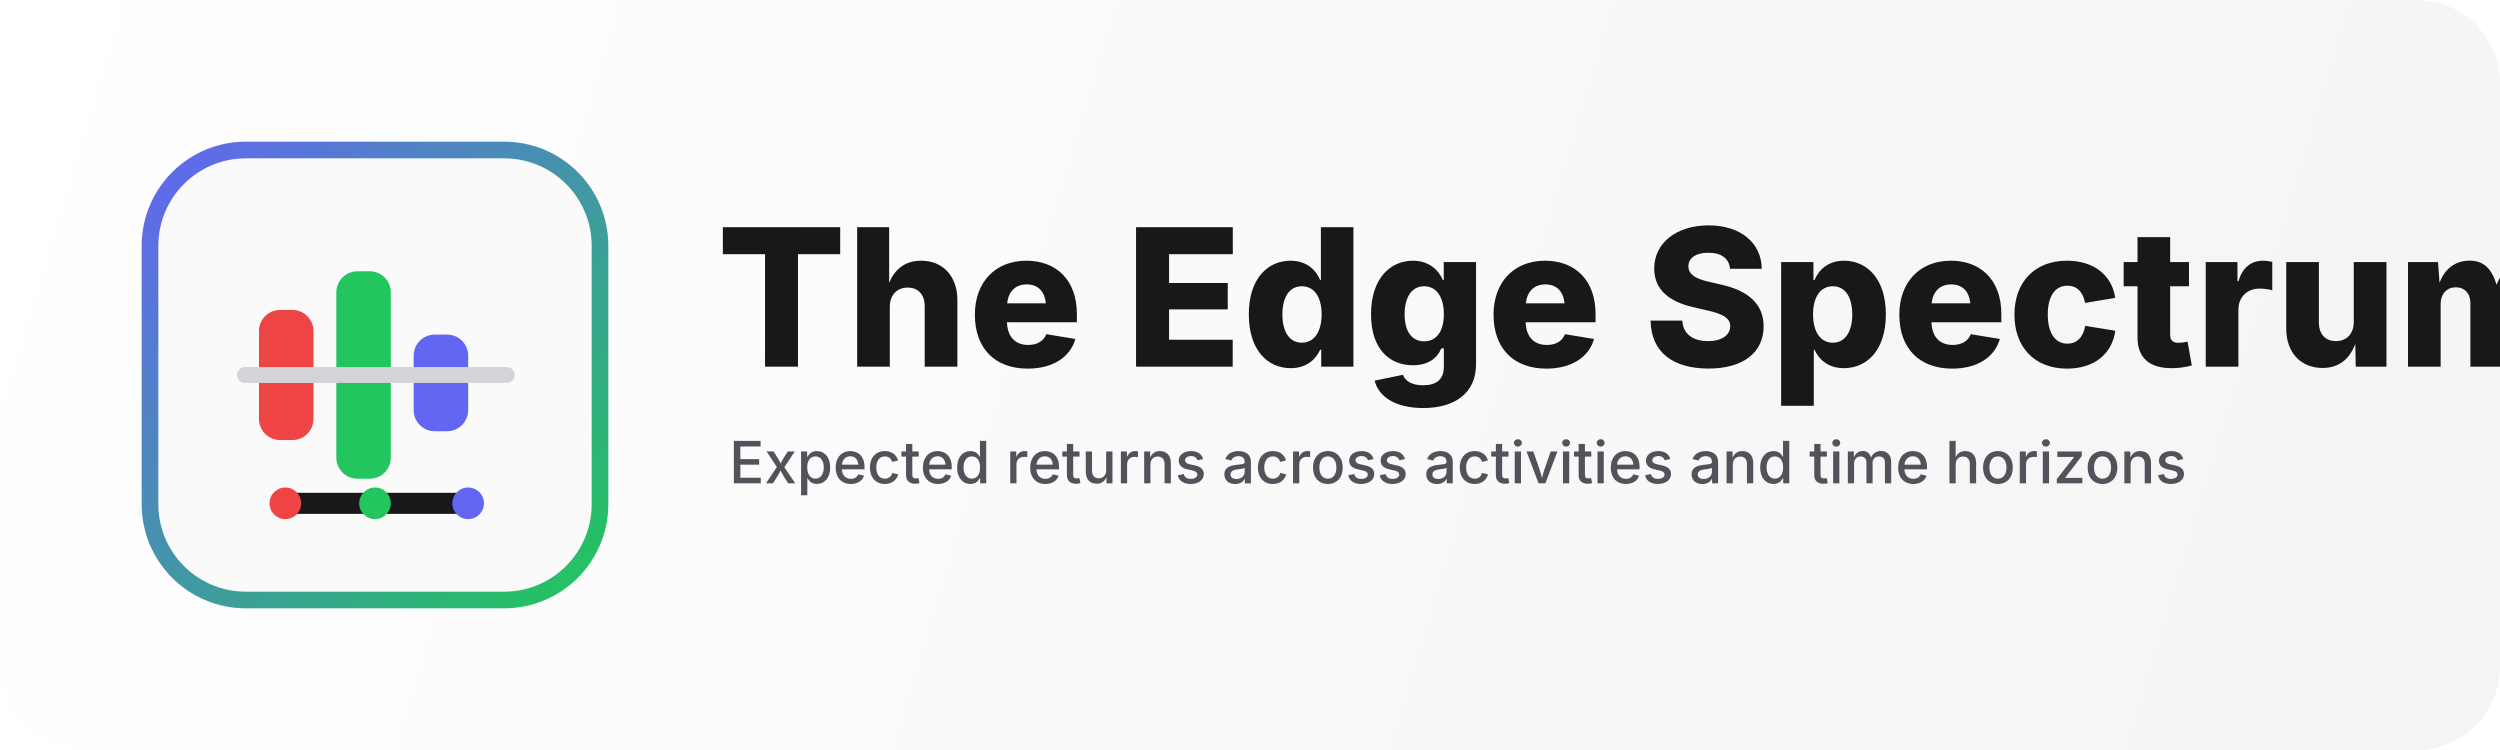
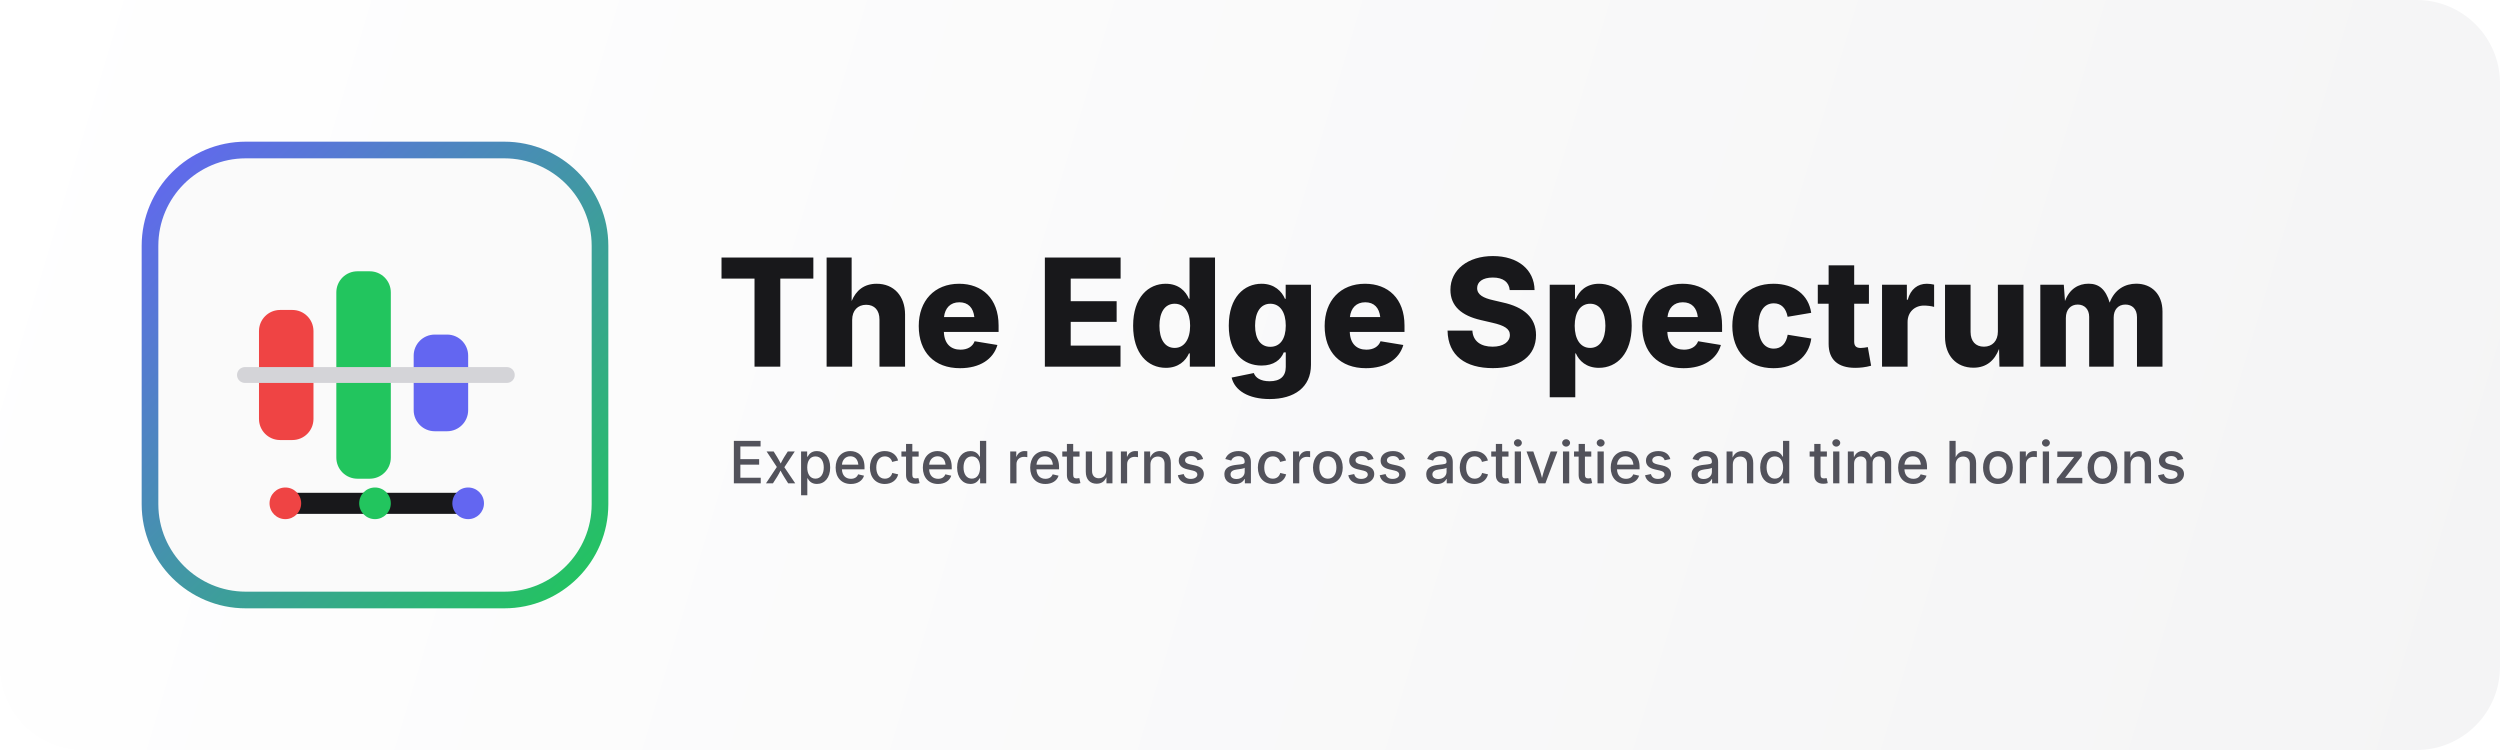
<svg xmlns="http://www.w3.org/2000/svg" viewBox="0 0 1200 360" role="img" aria-labelledby="title desc">
  <defs>
    <linearGradient id="bg" x1="0" y1="0" x2="1200" y2="360" gradientUnits="userSpaceOnUse">
      <stop offset="0" stop-color="#ffffff" />
      <stop offset="1" stop-color="#f4f4f5" />
    </linearGradient>
    <linearGradient id="accent" x1="78" y1="70" x2="286" y2="282" gradientUnits="userSpaceOnUse">
      <stop offset="0" stop-color="#6366f1" />
      <stop offset="1" stop-color="#22c55e" />
    </linearGradient>
  </defs>
  <rect width="1200" height="360" rx="40" fill="url(#bg)" />
  <rect x="72" y="72" width="216" height="216" rx="46" fill="#fafafa" stroke="url(#accent)" stroke-width="8" />
  <g transform="translate(72 72) scale(0.84375)">
    <rect x="62" y="91" width="31" height="74" rx="12" fill="#ef4444" />
    <rect x="106" y="69" width="31" height="118" rx="12" fill="#22c55e" />
    <rect x="150" y="105" width="31" height="55" rx="12" fill="#6366f1" />
    <path d="M54 128h149" stroke="#d4d4d8" stroke-width="9" stroke-linecap="round" />
    <path d="M76 201h105" stroke="#18181b" stroke-width="12" stroke-linecap="round" />
    <circle cx="77" cy="201" r="9" fill="#ef4444" />
    <circle cx="128" cy="201" r="9" fill="#22c55e" />
    <circle cx="181" cy="201" r="9" fill="#6366f1" />
  </g>
-   <text x="344" y="176" fill="#18181b" font-family="Inter, Segoe UI, Arial, sans-serif" font-size="92" font-weight="800" letter-spacing="0">The Edge Spectrum</text>
+   <text x="344" y="176" fill="#18181b" font-family="Inter, Segoe UI, Arial, sans-serif" font-size="72" font-weight="800" letter-spacing="0">The Edge Spectrum</text>
  <text x="350" y="232" fill="#52525b" font-family="Inter, Segoe UI, Arial, sans-serif" font-size="28" font-weight="500" letter-spacing="0">Expected returns across activities and time horizons</text>
</svg>
